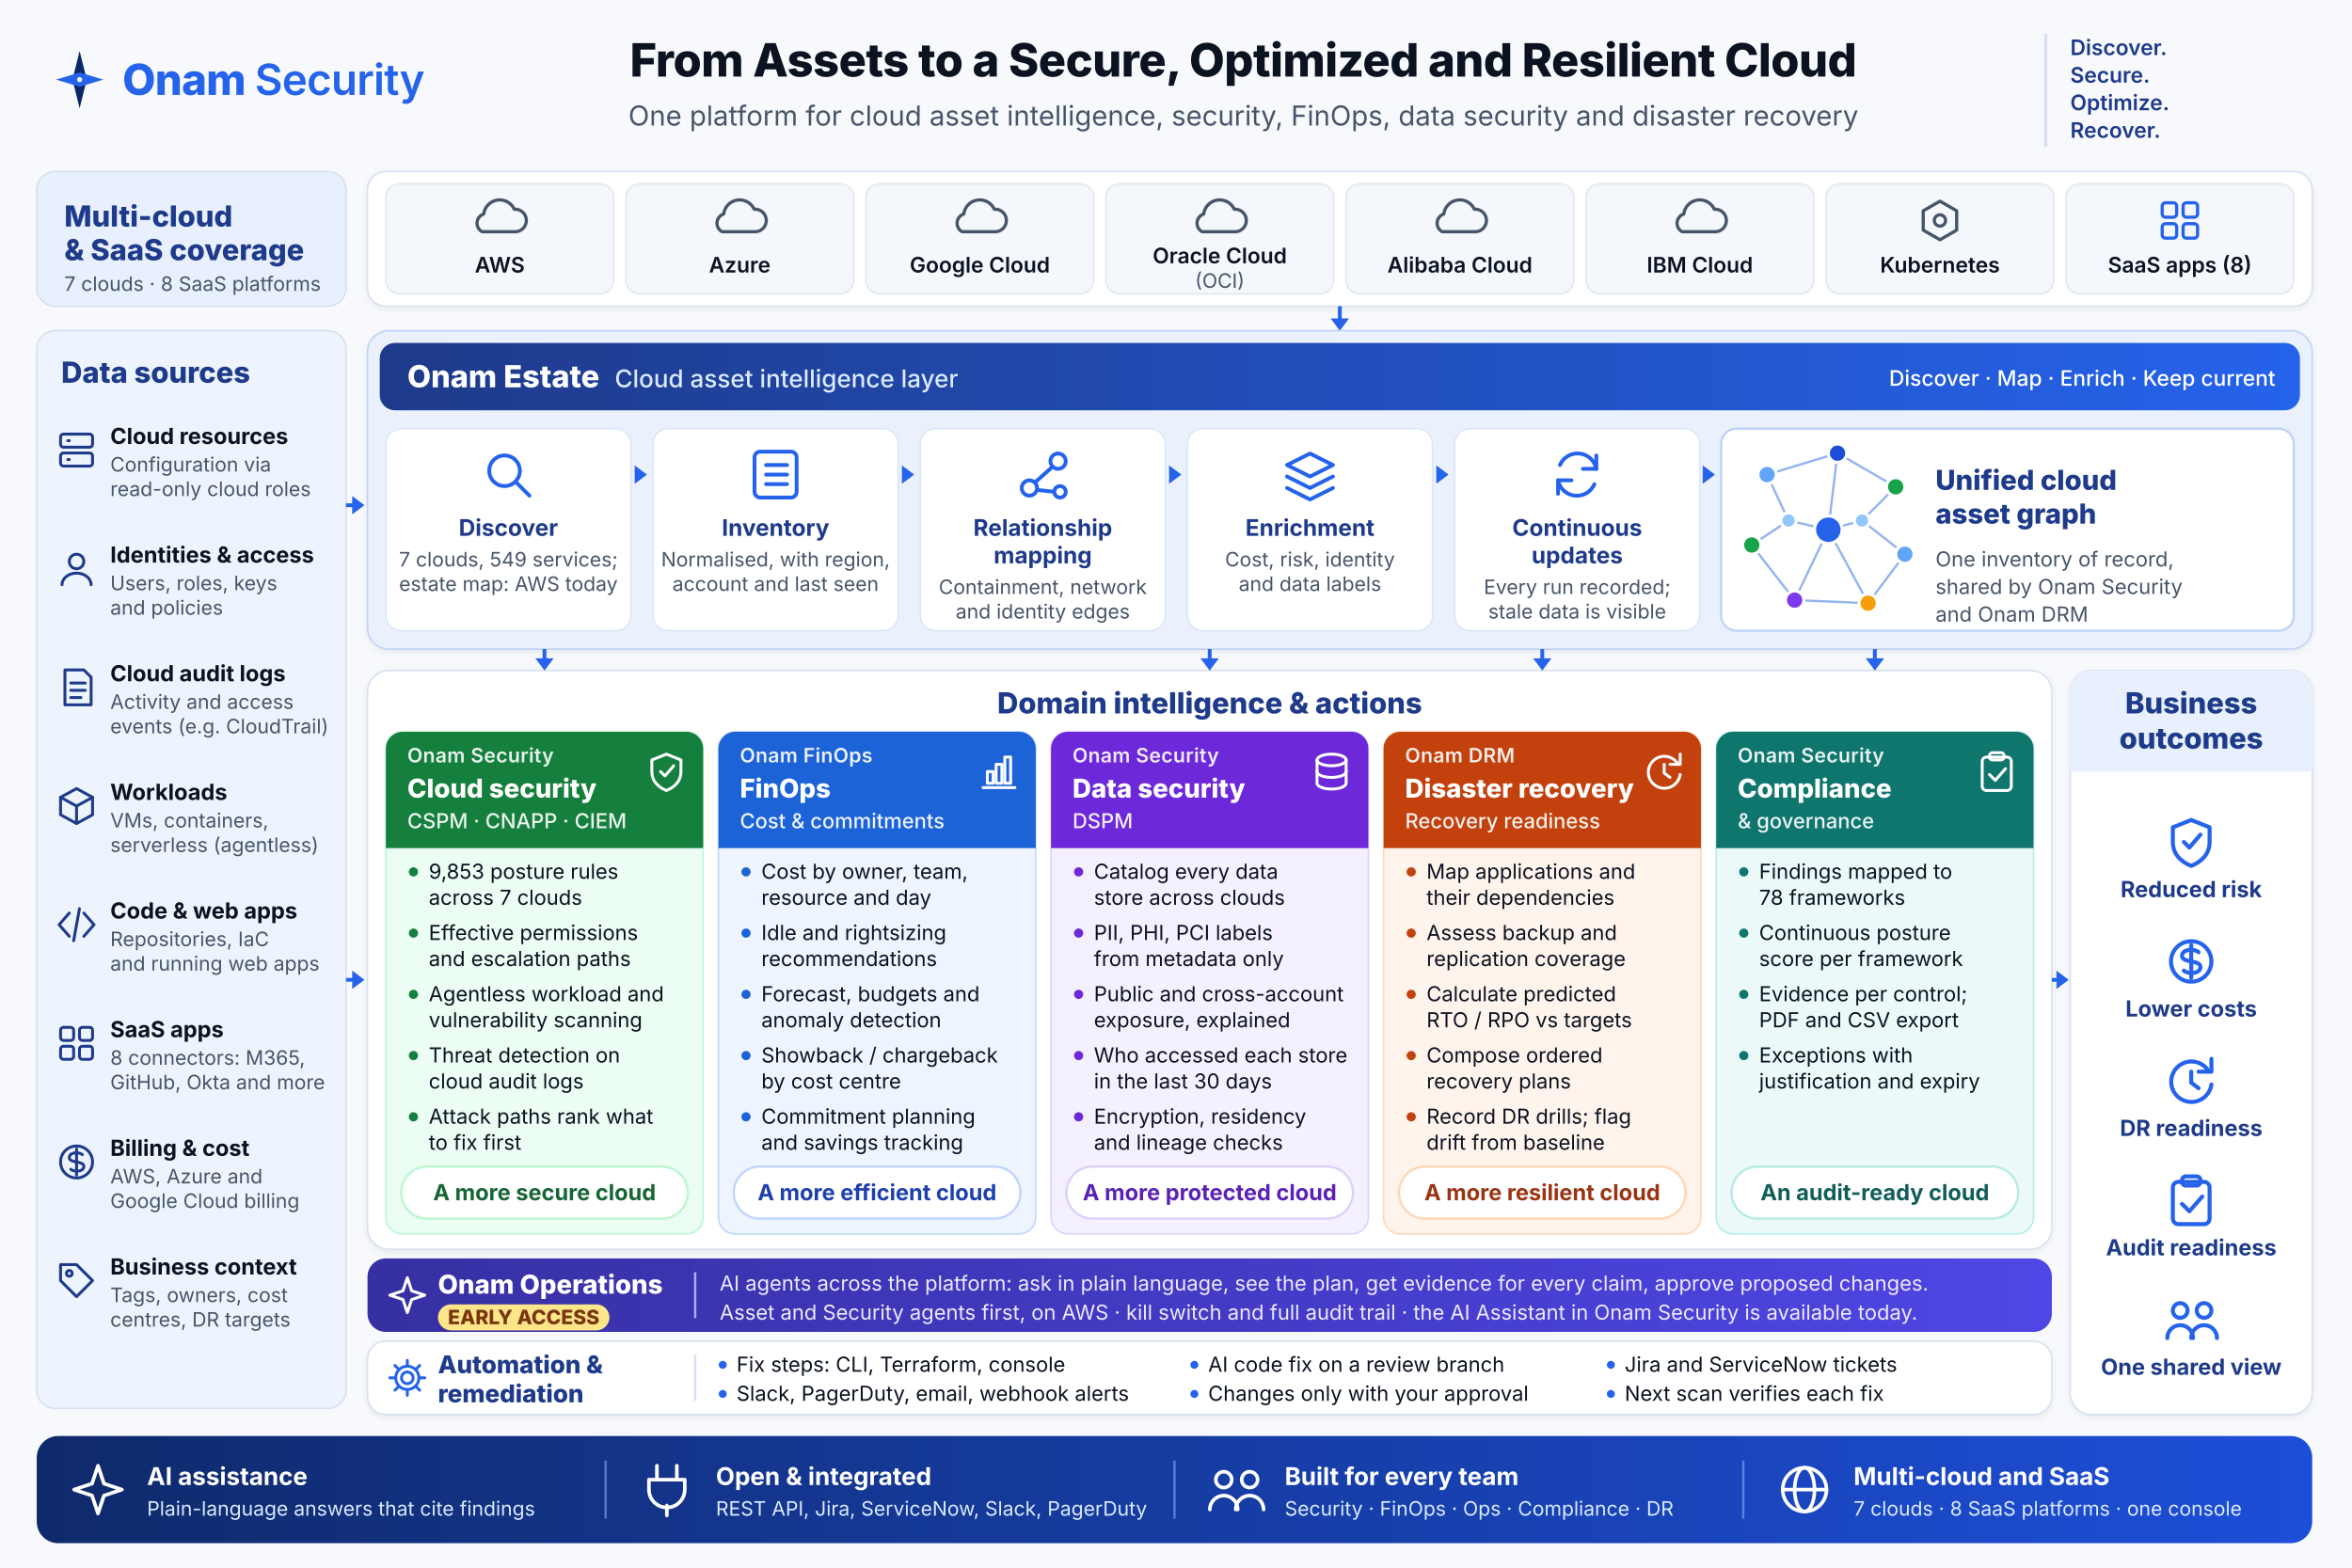
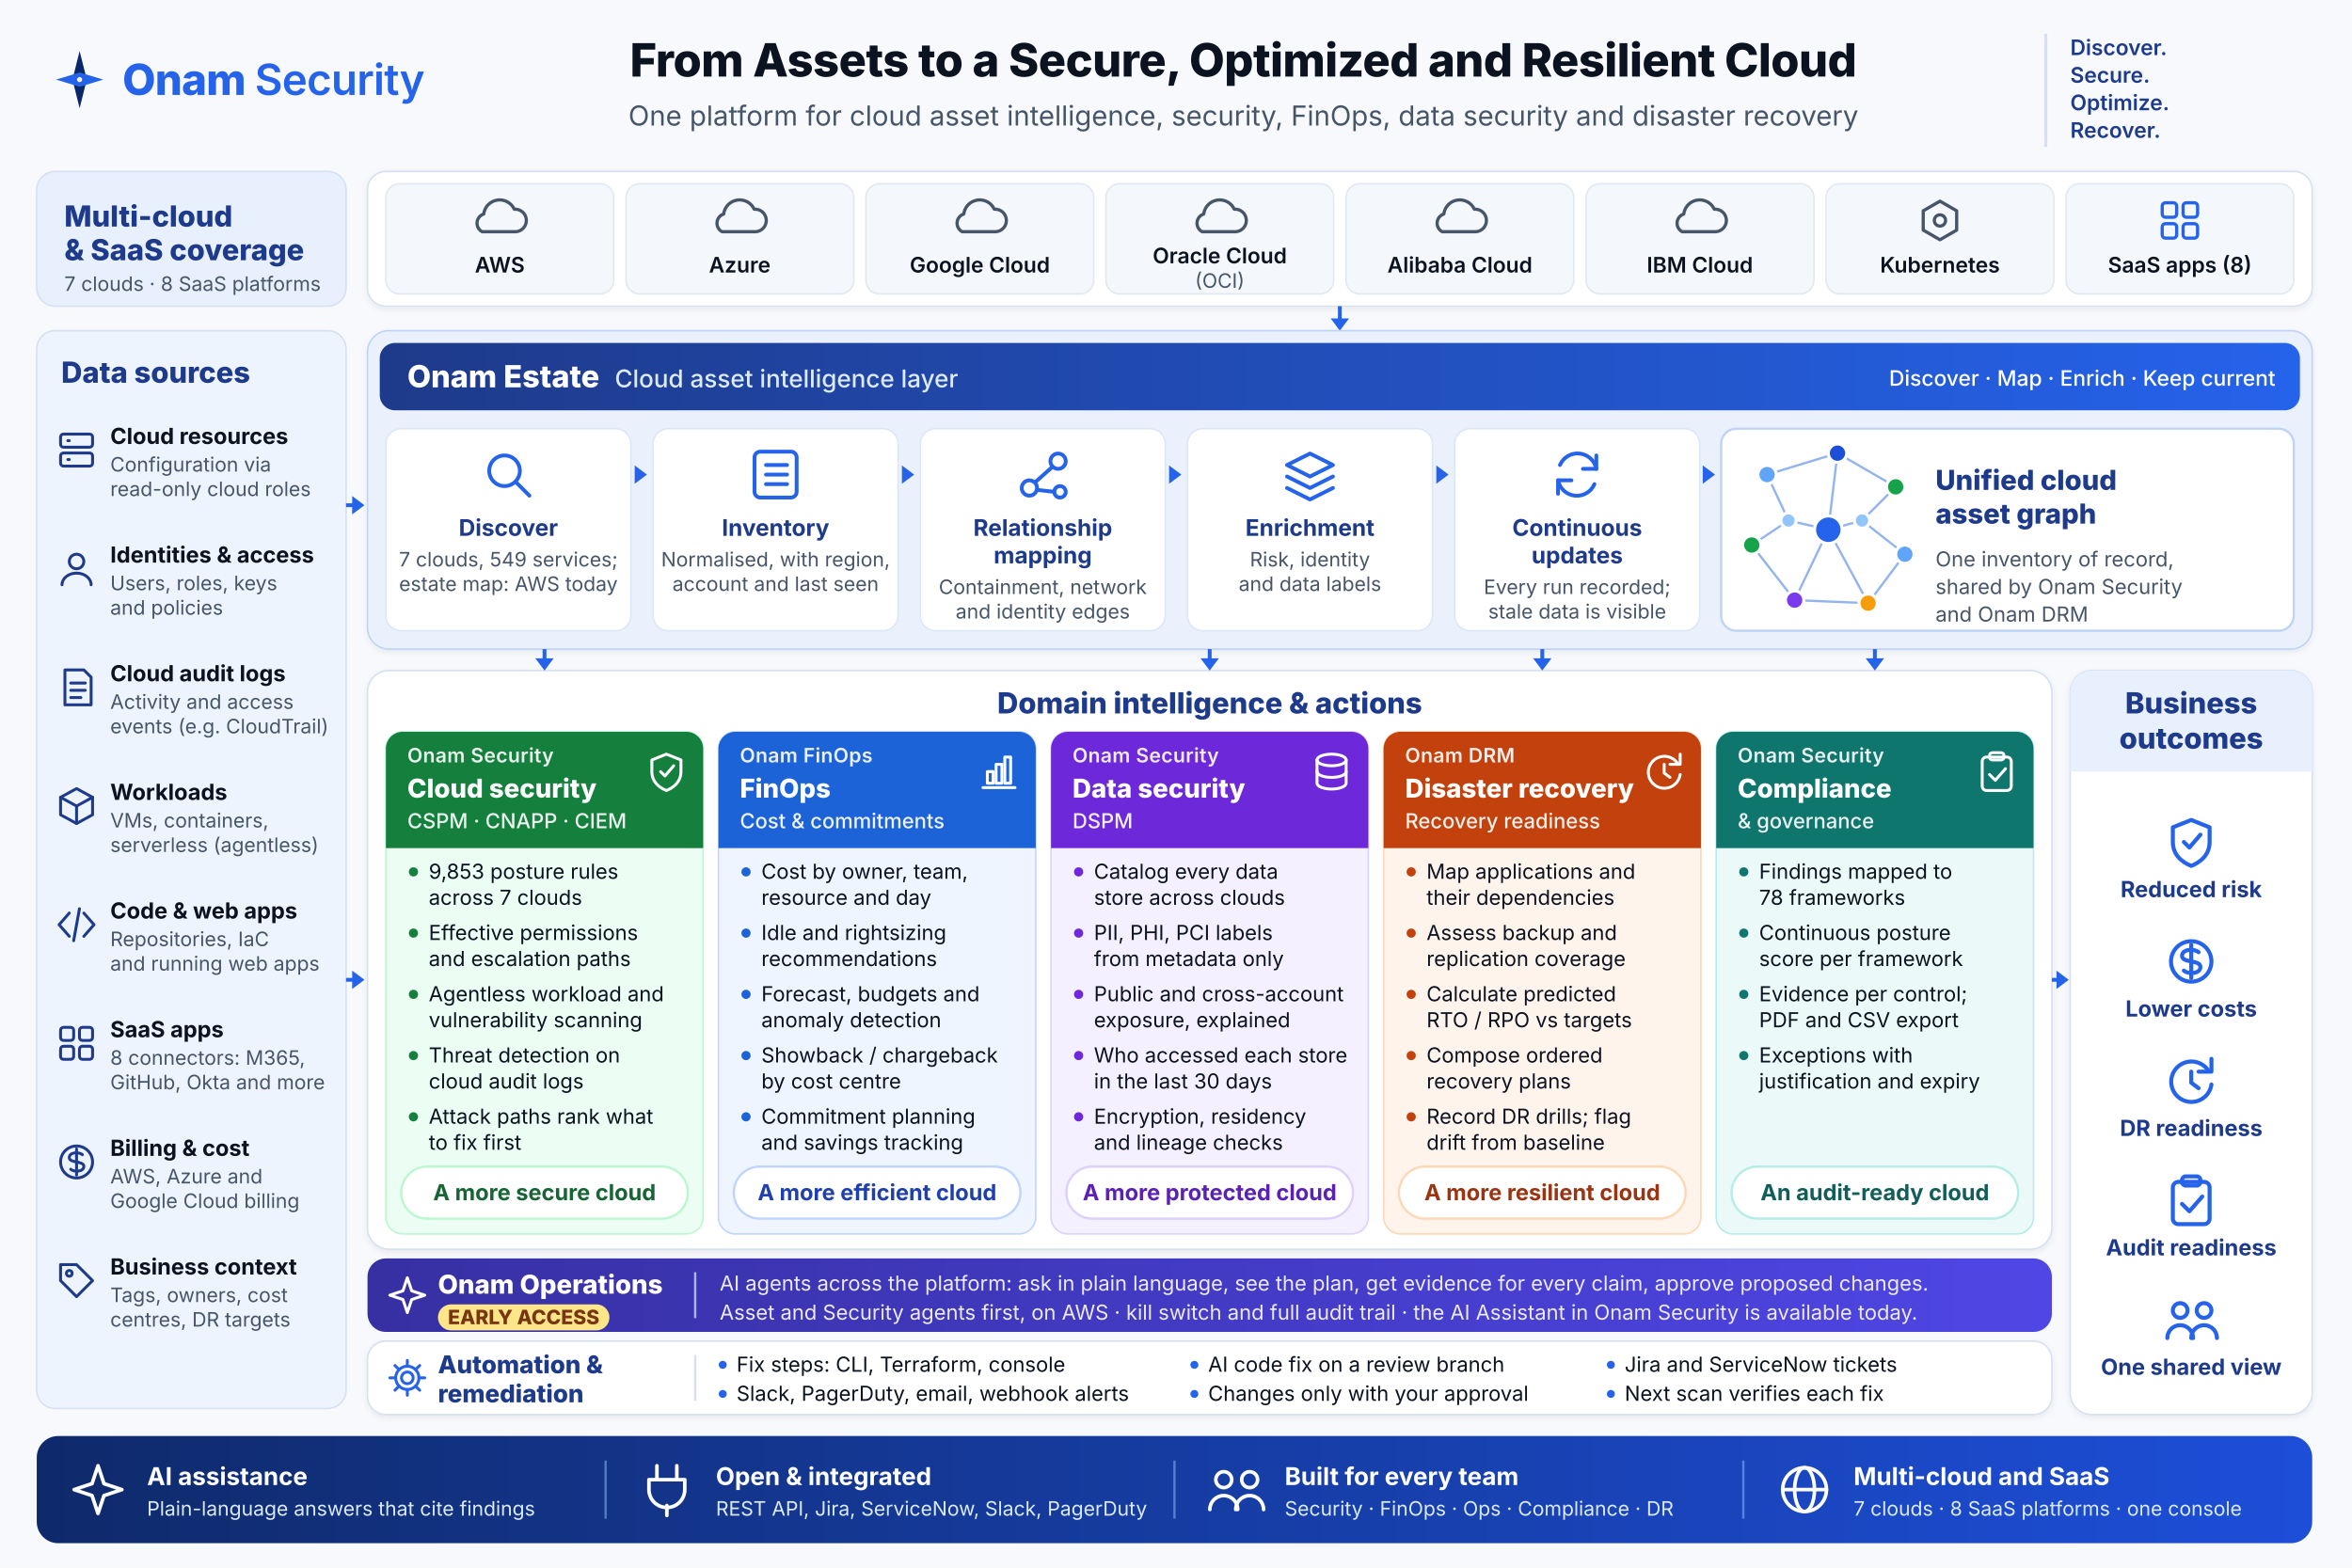
<svg xmlns="http://www.w3.org/2000/svg" viewBox="0 0 1536 1024" width="1536" height="1024" role="img" aria-labelledby="title desc" font-family="Inter, 'Segoe UI', system-ui, -apple-system, 'Helvetica Neue', Helvetica, Arial, sans-serif">
  <style>.h{font-family:'Plus Jakarta Sans', Inter, 'Segoe UI', system-ui, -apple-system, Helvetica, Arial, sans-serif;}.title{font-family:'Plus Jakarta Sans', Inter, 'Segoe UI', system-ui, -apple-system, Helvetica, Arial, sans-serif;font-size:30px;font-weight:800;fill:#0B1220;letter-spacing:-0.3px}.sub{font-size:18px;fill:#475569}.tag{font-size:14px;font-weight:600;fill:#1E3A8A}.env{font-size:14px;font-weight:600;fill:#0B1220}.sec{font-family:'Plus Jakarta Sans', Inter, 'Segoe UI', system-ui, -apple-system, Helvetica, Arial, sans-serif;font-size:19px;font-weight:800;fill:#1E3A8A}.dsT{font-size:14.5px;font-weight:650;fill:#0B1220}.dsS{font-size:13px;fill:#475569}.bandT{font-size:20px;font-weight:800;fill:#FFFFFF}.bandS{font-size:16px;font-weight:500;fill:#DBEAFE}.bandR{font-size:14px;font-weight:500;fill:#FFFFFF}.stT{font-size:15px;font-weight:700;fill:#1E3A8A}.stS{font-size:13px;fill:#475569}.gT{font-size:18px;font-weight:800;fill:#1E3A8A}.gS{font-size:13.5px;fill:#475569}.cP{font-size:13px;font-weight:600;fill:#FFFFFF;opacity:.9;letter-spacing:.2px}.cT{font-size:17px;font-weight:800;fill:#FFFFFF}.cQ{font-size:13.5px;font-weight:500;fill:#FFFFFF;opacity:.92}.b{font-size:13.5px;fill:#0B1220}.note{font-size:13px;font-style:italic;fill:#64748B}.pill{font-size:14.5px;font-weight:700}.opsT{font-size:17px;font-weight:800;fill:#FFFFFF}.opsS{font-size:13.5px;fill:#EDE9FE}.autT{font-size:16px;font-weight:800;fill:#1E3A8A}.aut{font-size:13.5px;fill:#0B1220}.oc{font-size:14.5px;font-weight:700;fill:#1E3A8A}.barT{font-size:16px;font-weight:700;fill:#FFFFFF}.barS{font-size:13px;fill:#DBEAFE}.word{font-family:'Plus Jakarta Sans', Inter, 'Segoe UI', system-ui, -apple-system, Helvetica, Arial, sans-serif;font-size:28px;font-weight:800;fill:#2563EB;letter-spacing:-0.4px}</style>
  <defs>
    <linearGradient id="gBand" x1="0" x2="1" y1="0" y2="0">
      <stop offset="0" stop-color="#1E3A8A" />
      <stop offset="1" stop-color="#2563EB" />
    </linearGradient>
    <linearGradient id="gBar" x1="0" x2="1" y1="0" y2="0">
      <stop offset="0" stop-color="#0F2A6B" />
      <stop offset="1" stop-color="#1D4ED8" />
    </linearGradient>
    <linearGradient id="gOps" x1="0" x2="1" y1="0" y2="0">
      <stop offset="0" stop-color="#3730A3" />
      <stop offset="1" stop-color="#4F46E5" />
    </linearGradient>
    <filter id="sh" x="-5%" y="-5%" width="110%" height="120%">
      <feDropShadow dx="0" dy="1.5" stdDeviation="2" flood-color="#0B1220" flood-opacity="0.07" />
    </filter>
  </defs>
  <rect width="1536" height="1024" fill="#F7F9FC" />
  <g id="logo" transform="translate(30,30) scale(0.55)">
    <polygon points="40,6 48.5,40 40,74 31.5,40" fill="#082869" />
    <polygon points="12,40 40,31.5 68,40 40,48.5" fill="#2563EB" />
    <circle cx="40" cy="40" r="3" fill="#FFFFFF" />
  </g>
  <text x="80" y="62" class="word">Onam <tspan font-weight="600">Security</tspan>
  </text>
  <text x="812" y="50" class="title" text-anchor="middle">From Assets to a Secure, Optimized and Resilient Cloud</text>
  <text x="812" y="82" class="sub" text-anchor="middle">One platform for cloud asset intelligence, security, FinOps, data security and disaster recovery</text>
  <line x1="1336" y1="22" x2="1336" y2="96" stroke="#D6E0F0" stroke-width="2" />
  <text x="1352" y="36" class="tag">Discover.</text>
  <text x="1352" y="54" class="tag">Secure.</text>
  <text x="1352" y="72" class="tag">Optimize.</text>
  <text x="1352" y="90" class="tag">Recover.</text>
  <rect x="24" y="112" width="202" height="88" rx="12" fill="#E8F0FE" stroke="#D6E0F0" />
  <text x="42" y="148" class="sec">Multi-cloud</text>
  <text x="42" y="170" class="sec">&amp; SaaS coverage</text>
  <text x="42" y="190" class="dsS">7 clouds · 8 SaaS platforms</text>
  <rect x="240" y="112" width="1270" height="88" rx="12" fill="#FFFFFF" stroke="#D6E0F0" filter="url(#sh)" />
  <rect x="252.0" y="120" width="148.8" height="72" rx="9" fill="#F4F7FC" stroke="#E2E8F0" />
  <g transform="translate(326.4,144) scale(1.05)" fill="none" stroke="#475569" stroke-width="2" stroke-linecap="round" stroke-linejoin="round">
    <path d="M-11,7 H10 A7,7 0 0 0 9,-7 A10,10 0 0 0 -10,-4 A6,6 0 0 0 -11,7 Z" />
  </g>
  <text x="326.4" y="178" class="env" text-anchor="middle">AWS</text>
  <rect x="408.8" y="120" width="148.8" height="72" rx="9" fill="#F4F7FC" stroke="#E2E8F0" />
  <g transform="translate(483.1,144) scale(1.05)" fill="none" stroke="#475569" stroke-width="2" stroke-linecap="round" stroke-linejoin="round">
    <path d="M-11,7 H10 A7,7 0 0 0 9,-7 A10,10 0 0 0 -10,-4 A6,6 0 0 0 -11,7 Z" />
  </g>
  <text x="483.1" y="178" class="env" text-anchor="middle">Azure</text>
  <rect x="565.5" y="120" width="148.8" height="72" rx="9" fill="#F4F7FC" stroke="#E2E8F0" />
  <g transform="translate(639.9,144) scale(1.05)" fill="none" stroke="#475569" stroke-width="2" stroke-linecap="round" stroke-linejoin="round">
    <path d="M-11,7 H10 A7,7 0 0 0 9,-7 A10,10 0 0 0 -10,-4 A6,6 0 0 0 -11,7 Z" />
  </g>
  <text x="639.9" y="178" class="env" text-anchor="middle">Google Cloud</text>
  <rect x="722.2" y="120" width="148.8" height="72" rx="9" fill="#F4F7FC" stroke="#E2E8F0" />
  <g transform="translate(796.6,144) scale(1.05)" fill="none" stroke="#475569" stroke-width="2" stroke-linecap="round" stroke-linejoin="round">
    <path d="M-11,7 H10 A7,7 0 0 0 9,-7 A10,10 0 0 0 -10,-4 A6,6 0 0 0 -11,7 Z" />
  </g>
  <text x="796.6" y="172" class="env" text-anchor="middle">Oracle Cloud</text>
  <text x="796.6" y="188" class="dsS" text-anchor="middle">(OCI)</text>
  <rect x="879.0" y="120" width="148.8" height="72" rx="9" fill="#F4F7FC" stroke="#E2E8F0" />
  <g transform="translate(953.4,144) scale(1.05)" fill="none" stroke="#475569" stroke-width="2" stroke-linecap="round" stroke-linejoin="round">
    <path d="M-11,7 H10 A7,7 0 0 0 9,-7 A10,10 0 0 0 -10,-4 A6,6 0 0 0 -11,7 Z" />
  </g>
  <text x="953.4" y="178" class="env" text-anchor="middle">Alibaba Cloud</text>
  <rect x="1035.8" y="120" width="148.8" height="72" rx="9" fill="#F4F7FC" stroke="#E2E8F0" />
  <g transform="translate(1110.1,144) scale(1.05)" fill="none" stroke="#475569" stroke-width="2" stroke-linecap="round" stroke-linejoin="round">
    <path d="M-11,7 H10 A7,7 0 0 0 9,-7 A10,10 0 0 0 -10,-4 A6,6 0 0 0 -11,7 Z" />
  </g>
  <text x="1110.1" y="178" class="env" text-anchor="middle">IBM Cloud</text>
  <rect x="1192.5" y="120" width="148.8" height="72" rx="9" fill="#F4F7FC" stroke="#E2E8F0" />
  <g transform="translate(1266.9,144) scale(1.05)" fill="none" stroke="#475569" stroke-width="2" stroke-linecap="round" stroke-linejoin="round">
    <path d="M0,-12 L10.4,-6 L10.4,6 L0,12 L-10.4,6 L-10.4,-6 Z" />
    <circle cx="0" cy="0" r="3.5" />
  </g>
  <text x="1266.9" y="178" class="env" text-anchor="middle">Kubernetes</text>
  <rect x="1349.2" y="120" width="148.8" height="72" rx="9" fill="#F4F7FC" stroke="#E2E8F0" />
  <g transform="translate(1423.6,144) scale(1.05)" fill="none" stroke="#2563EB" stroke-width="2" stroke-linecap="round" stroke-linejoin="round">
    <rect x="-11" y="-11" width="9" height="9" rx="2" />
    <rect x="2" y="-11" width="9" height="9" rx="2" />
    <rect x="-11" y="2" width="9" height="9" rx="2" />
    <rect x="2" y="2" width="9" height="9" rx="2" />
  </g>
  <text x="1423.6" y="178" class="env" text-anchor="middle">SaaS apps (8)</text>
  <line x1="875.0" y1="200.0" x2="875.0" y2="210.0" stroke="#2563EB" stroke-width="2.5" />
  <path d="M869.0,208.0 L875.0,216.0 L881.0,208.0 Z" fill="#2563EB" />
  <rect x="24" y="216" width="202" height="704" rx="12" fill="#EEF4FD" stroke="#D6E0F0" />
  <text x="40" y="250" class="sec">Data sources</text>
  <g transform="translate(50,294.0) scale(0.95)" fill="none" stroke="#1E3A8A" stroke-width="2" stroke-linecap="round" stroke-linejoin="round">
    <rect x="-11" y="-11" width="22" height="9" rx="2" />
    <rect x="-11" y="2" width="22" height="9" rx="2" />
    <line x1="-6" y1="-6.5" x2="-5" y2="-6.5" />
    <line x1="-6" y1="6.5" x2="-5" y2="6.5" />
  </g>
  <text x="72" y="290.0" class="dsT">Cloud resources</text>
  <text x="72" y="308.0" class="dsS">Configuration via</text>
  <text x="72" y="324.0" class="dsS">read-only cloud roles</text>
  <g transform="translate(50,371.5) scale(0.95)" fill="none" stroke="#1E3A8A" stroke-width="2" stroke-linecap="round" stroke-linejoin="round">
    <circle cx="0" cy="-5" r="5" />
    <path d="M-10,11 A10,8 0 0 1 10,11" />
  </g>
  <text x="72" y="367.5" class="dsT">Identities &amp; access</text>
  <text x="72" y="385.5" class="dsS">Users, roles, keys</text>
  <text x="72" y="401.5" class="dsS">and policies</text>
  <g transform="translate(50,449.0) scale(0.95)" fill="none" stroke="#1E3A8A" stroke-width="2" stroke-linecap="round" stroke-linejoin="round">
    <path d="M-8,-12 H5 L10,-7 V12 H-8 Z" />
    <line x1="-4" y1="-3" x2="6" y2="-3" />
    <line x1="-4" y1="2" x2="6" y2="2" />
    <line x1="-4" y1="7" x2="3" y2="7" />
  </g>
  <text x="72" y="445.0" class="dsT">Cloud audit logs</text>
  <text x="72" y="463.0" class="dsS">Activity and access</text>
  <text x="72" y="479.0" class="dsS">events (e.g. CloudTrail)</text>
  <g transform="translate(50,526.5) scale(0.95)" fill="none" stroke="#1E3A8A" stroke-width="2" stroke-linecap="round" stroke-linejoin="round">
    <path d="M0,-12 L11,-6 L11,6 L0,12 L-11,6 L-11,-6 Z" />
    <path d="M-11,-6 L0,0 L11,-6" />
    <line x1="0" y1="0" x2="0" y2="12" />
  </g>
  <text x="72" y="522.5" class="dsT">Workloads</text>
  <text x="72" y="540.5" class="dsS">VMs, containers,</text>
  <text x="72" y="556.5" class="dsS">serverless (agentless)</text>
  <g transform="translate(50,604.0) scale(0.95)" fill="none" stroke="#1E3A8A" stroke-width="2" stroke-linecap="round" stroke-linejoin="round">
    <path d="M-5,-8 L-12,0 L-5,8" />
    <path d="M5,-8 L12,0 L5,8" />
    <line x1="2" y1="-11" x2="-2" y2="11" />
  </g>
  <text x="72" y="600.0" class="dsT">Code &amp; web apps</text>
  <text x="72" y="618.0" class="dsS">Repositories, IaC</text>
  <text x="72" y="634.0" class="dsS">and running web apps</text>
  <g transform="translate(50,681.5) scale(0.95)" fill="none" stroke="#1E3A8A" stroke-width="2" stroke-linecap="round" stroke-linejoin="round">
    <rect x="-11" y="-11" width="9" height="9" rx="2" />
    <rect x="2" y="-11" width="9" height="9" rx="2" />
    <rect x="-11" y="2" width="9" height="9" rx="2" />
    <rect x="2" y="2" width="9" height="9" rx="2" />
  </g>
  <text x="72" y="677.5" class="dsT">SaaS apps</text>
  <text x="72" y="695.5" class="dsS">8 connectors: M365,</text>
  <text x="72" y="711.5" class="dsS">GitHub, Okta and more</text>
  <g transform="translate(50,759.0) scale(0.95)" fill="none" stroke="#1E3A8A" stroke-width="2" stroke-linecap="round" stroke-linejoin="round">
    <circle cx="0" cy="0" r="11" />
    <path d="M4,-5 C2,-7 -5,-7 -5,-3 C-5,1 5,-1 5,3 C5,7 -2,7 -4,5" />
    <line x1="0" y1="-9" x2="0" y2="9" />
  </g>
  <text x="72" y="755.0" class="dsT">Billing &amp; cost</text>
  <text x="72" y="773.0" class="dsS">AWS, Azure and</text>
  <text x="72" y="789.0" class="dsS">Google Cloud billing</text>
  <g transform="translate(50,836.5) scale(0.95)" fill="none" stroke="#1E3A8A" stroke-width="2" stroke-linecap="round" stroke-linejoin="round">
    <path d="M-11,-11 H0 L11,0 L0,11 L-11,0 Z" />
    <circle cx="-5" cy="-5" r="2" />
  </g>
  <text x="72" y="832.5" class="dsT">Business context</text>
  <text x="72" y="850.5" class="dsS">Tags, owners, cost</text>
  <text x="72" y="866.5" class="dsS">centres, DR targets</text>
  <line x1="226.0" y1="330.0" x2="232.0" y2="330.0" stroke="#2563EB" stroke-width="2.5" />
  <path d="M230.0,324.0 L238.0,330.0 L230.0,336.0 Z" fill="#2563EB" />
  <line x1="226.0" y1="640.0" x2="232.0" y2="640.0" stroke="#2563EB" stroke-width="2.5" />
  <path d="M230.0,634.0 L238.0,640.0 L230.0,646.0 Z" fill="#2563EB" />
  <rect x="240" y="216" width="1270" height="208" rx="14" fill="#EAF1FD" stroke="#BFD3F6" filter="url(#sh)" />
  <rect x="248" y="224" width="1254" height="44" rx="10" fill="url(#gBand)" />
  <text x="266" y="253" class="bandT h">Onam Estate<tspan class="bandS" dx="10">Cloud asset intelligence layer</tspan>
  </text>
  <text x="1486" y="252" class="bandR" text-anchor="end">Discover  ·  Map  ·  Enrich  ·  Keep current</text>
  <rect x="252.0" y="280" width="160" height="132" rx="10" fill="#FFFFFF" stroke="#DCE6F5" />
  <g transform="translate(332.0,310) scale(1.25)" fill="none" stroke="#2563EB" stroke-width="2" stroke-linecap="round" stroke-linejoin="round">
    <circle cx="-2" cy="-2" r="8" />
    <line x1="4" y1="4" x2="11" y2="11" />
  </g>
  <text x="332.0" y="350" class="stT" text-anchor="middle">Discover</text>
  <text x="332.0" y="370" class="stS" text-anchor="middle">7 clouds, 549 services;</text>
  <text x="332.0" y="386" class="stS" text-anchor="middle">estate map: AWS today</text>
  <line x1="416.0" y1="310.0" x2="416.5" y2="310.0" stroke="#2563EB" stroke-width="2.5" />
  <path d="M414.5,304.0 L422.5,310.0 L414.5,316.0 Z" fill="#2563EB" />
  <rect x="426.5" y="280" width="160" height="132" rx="10" fill="#FFFFFF" stroke="#DCE6F5" />
  <g transform="translate(506.5,310) scale(1.25)" fill="none" stroke="#2563EB" stroke-width="2" stroke-linecap="round" stroke-linejoin="round">
    <rect x="-11" y="-12" width="22" height="24" rx="3" />
    <line x1="-5" y1="-5" x2="6" y2="-5" />
    <line x1="-5" y1="0" x2="6" y2="0" />
    <line x1="-5" y1="5" x2="6" y2="5" />
  </g>
  <text x="506.5" y="350" class="stT" text-anchor="middle">Inventory</text>
  <text x="506.5" y="370" class="stS" text-anchor="middle">Normalised, with region,</text>
  <text x="506.5" y="386" class="stS" text-anchor="middle">account and last seen</text>
  <line x1="590.5" y1="310.0" x2="591.0" y2="310.0" stroke="#2563EB" stroke-width="2.5" />
  <path d="M589.0,304.0 L597.0,310.0 L589.0,316.0 Z" fill="#2563EB" />
  <rect x="601.0" y="280" width="160" height="132" rx="10" fill="#FFFFFF" stroke="#DCE6F5" />
  <g transform="translate(681.0,310) scale(1.25)" fill="none" stroke="#2563EB" stroke-width="2" stroke-linecap="round" stroke-linejoin="round">
    <circle cx="-7" cy="7" r="4" />
    <circle cx="8" cy="-7" r="4" />
    <circle cx="9" cy="9" r="3" />
    <line x1="-4" y1="4" x2="5" y2="-4" />
    <line x1="-3" y1="8" x2="6" y2="9" />
  </g>
  <text x="681.0" y="350" class="stT" text-anchor="middle">Relationship</text>
  <text x="681.0" y="368" class="stT" text-anchor="middle">mapping</text>
  <text x="681.0" y="388" class="stS" text-anchor="middle">Containment, network</text>
  <text x="681.0" y="404" class="stS" text-anchor="middle">and identity edges</text>
  <line x1="765.0" y1="310.0" x2="765.5" y2="310.0" stroke="#2563EB" stroke-width="2.5" />
  <path d="M763.5,304.0 L771.5,310.0 L763.5,316.0 Z" fill="#2563EB" />
  <rect x="775.5" y="280" width="160" height="132" rx="10" fill="#FFFFFF" stroke="#DCE6F5" />
  <g transform="translate(855.5,310) scale(1.25)" fill="none" stroke="#2563EB" stroke-width="2" stroke-linecap="round" stroke-linejoin="round">
    <path d="M0,-11 L12,-5 L0,1 L-12,-5 Z" />
    <path d="M-12,1 L0,7 L12,1" />
    <path d="M-12,7 L0,13 L12,7" />
  </g>
  <text x="855.5" y="350" class="stT" text-anchor="middle">Enrichment</text>
-   <text x="855.5" y="370" class="stS" text-anchor="middle">Cost, risk, identity</text>
+   <text x="855.5" y="370" class="stS" text-anchor="middle">Risk, identity</text>
  <text x="855.5" y="386" class="stS" text-anchor="middle">and data labels</text>
  <line x1="939.5" y1="310.0" x2="940.0" y2="310.0" stroke="#2563EB" stroke-width="2.5" />
  <path d="M938.0,304.0 L946.0,310.0 L938.0,316.0 Z" fill="#2563EB" />
  <rect x="950.0" y="280" width="160" height="132" rx="10" fill="#FFFFFF" stroke="#DCE6F5" />
  <g transform="translate(1030.0,310) scale(1.25)" fill="none" stroke="#2563EB" stroke-width="2" stroke-linecap="round" stroke-linejoin="round">
    <path d="M10,-3 A10,10 0 0 0 -9,-5" />
    <path d="M-10,3 A10,10 0 0 0 9,5" />
    <path d="M10,-10 V-3 H3" />
    <path d="M-10,10 V3 H-3" />
  </g>
  <text x="1030.0" y="350" class="stT" text-anchor="middle">Continuous</text>
  <text x="1030.0" y="368" class="stT" text-anchor="middle">updates</text>
  <text x="1030.0" y="388" class="stS" text-anchor="middle">Every run recorded;</text>
  <text x="1030.0" y="404" class="stS" text-anchor="middle">stale data is visible</text>
  <line x1="1114.0" y1="310.0" x2="1114.0" y2="310.0" stroke="#2563EB" stroke-width="2.5" />
  <path d="M1112.0,304.0 L1120.0,310.0 L1112.0,316.0 Z" fill="#2563EB" />
  <rect x="1124" y="280" width="374" height="132" rx="10" fill="#FFFFFF" stroke="#BFD3F6" stroke-width="1.5" />
  <line x1="1194.0" y1="346.0" x2="1168.0" y2="340.0" stroke="#93B4EE" stroke-width="1.5" />
  <line x1="1194.0" y1="346.0" x2="1216.0" y2="340.0" stroke="#93B4EE" stroke-width="1.5" />
  <line x1="1194.0" y1="346.0" x2="1200.0" y2="296.0" stroke="#93B4EE" stroke-width="1.5" />
  <line x1="1194.0" y1="346.0" x2="1220.0" y2="394.0" stroke="#93B4EE" stroke-width="1.5" />
  <line x1="1194.0" y1="346.0" x2="1172.0" y2="392.0" stroke="#93B4EE" stroke-width="1.5" />
  <line x1="1168.0" y1="340.0" x2="1154.0" y2="310.0" stroke="#93B4EE" stroke-width="1.5" />
  <line x1="1168.0" y1="340.0" x2="1144.0" y2="356.0" stroke="#93B4EE" stroke-width="1.5" />
  <line x1="1216.0" y1="340.0" x2="1238.0" y2="318.0" stroke="#93B4EE" stroke-width="1.5" />
  <line x1="1216.0" y1="340.0" x2="1244.0" y2="362.0" stroke="#93B4EE" stroke-width="1.5" />
  <line x1="1200.0" y1="296.0" x2="1238.0" y2="318.0" stroke="#93B4EE" stroke-width="1.5" />
  <line x1="1154.0" y1="310.0" x2="1200.0" y2="296.0" stroke="#93B4EE" stroke-width="1.5" />
  <line x1="1244.0" y1="362.0" x2="1220.0" y2="394.0" stroke="#93B4EE" stroke-width="1.5" />
  <line x1="1220.0" y1="394.0" x2="1172.0" y2="392.0" stroke="#93B4EE" stroke-width="1.5" />
  <line x1="1172.0" y1="392.0" x2="1144.0" y2="356.0" stroke="#93B4EE" stroke-width="1.5" />
  <circle cx="1194.0" cy="346.0" r="9" fill="#2563EB" stroke="#FFFFFF" stroke-width="2" />
  <circle cx="1154.0" cy="310.0" r="6" fill="#60A5FA" stroke="#FFFFFF" stroke-width="2" />
  <circle cx="1200.0" cy="296.0" r="6" fill="#1D4ED8" stroke="#FFFFFF" stroke-width="2" />
  <circle cx="1238.0" cy="318.0" r="6" fill="#16A34A" stroke="#FFFFFF" stroke-width="2" />
  <circle cx="1244.0" cy="362.0" r="6" fill="#60A5FA" stroke="#FFFFFF" stroke-width="2" />
  <circle cx="1220.0" cy="394.0" r="6" fill="#F59E0B" stroke="#FFFFFF" stroke-width="2" />
  <circle cx="1172.0" cy="392.0" r="6" fill="#7C3AED" stroke="#FFFFFF" stroke-width="2" />
  <circle cx="1144.0" cy="356.0" r="6" fill="#16A34A" stroke="#FFFFFF" stroke-width="2" />
  <circle cx="1168.0" cy="340.0" r="5" fill="#93C5FD" stroke="#FFFFFF" stroke-width="2" />
  <circle cx="1216.0" cy="340.0" r="5" fill="#93C5FD" stroke="#FFFFFF" stroke-width="2" />
  <text x="1264" y="320" class="gT">Unified cloud</text>
  <text x="1264" y="342" class="gT">asset graph</text>
  <text x="1264" y="370" class="gS">One inventory of record,</text>
  <text x="1264" y="388" class="gS">shared by Onam Security</text>
  <text x="1264" y="406" class="gS">and Onam DRM</text>
  <rect x="240" y="438" width="1100" height="378" rx="14" fill="#FFFFFF" stroke="#D6E0F0" filter="url(#sh)" />
  <text x="790.0" y="466" class="sec" text-anchor="middle">Domain intelligence &amp; actions</text>
  <rect x="252.0" y="478" width="207.2" height="328" rx="11" fill="#ECFDF3" stroke="#BBF7D0" />
  <path d="M252.0,489 a11,11 0 0 1 11,-11 h185.2 a11,11 0 0 1 11,11 v65 h-207.2 Z" fill="#15803D" />
  <text x="266.0" y="498" class="cP">Onam Security</text>
  <text x="266.0" y="521" class="cT">Cloud security</text>
  <text x="266.0" y="541" class="cQ">CSPM · CNAPP · CIEM</text>
  <g transform="translate(435.2,504) scale(0.95)" fill="none" stroke="#FFFFFF" stroke-width="2" stroke-linecap="round" stroke-linejoin="round">
    <path d="M0,-12 L10,-8 V0 C10,7 5,11 0,13 C-5,11 -10,7 -10,0 V-8 Z" />
    <path d="M-4,0 L-1,3 L5,-4" />
  </g>
  <circle cx="270.0" cy="569.5" r="3" fill="#15803D" />
  <text x="280.0" y="574" class="b">9,853 posture rules</text>
  <text x="280.0" y="591" class="b">across 7 clouds</text>
  <circle cx="270.0" cy="609.5" r="3" fill="#15803D" />
  <text x="280.0" y="614" class="b">Effective permissions</text>
  <text x="280.0" y="631" class="b">and escalation paths</text>
  <circle cx="270.0" cy="649.5" r="3" fill="#15803D" />
  <text x="280.0" y="654" class="b">Agentless workload and</text>
  <text x="280.0" y="671" class="b">vulnerability scanning</text>
  <circle cx="270.0" cy="689.5" r="3" fill="#15803D" />
  <text x="280.0" y="694" class="b">Threat detection on</text>
  <text x="280.0" y="711" class="b">cloud audit logs</text>
  <circle cx="270.0" cy="729.5" r="3" fill="#15803D" />
  <text x="280.0" y="734" class="b">Attack paths rank what</text>
  <text x="280.0" y="751" class="b">to fix first</text>
  <rect x="262.0" y="762" width="187.2" height="34" rx="17" fill="#FFFFFF" stroke="#BBF7D0" stroke-width="1.5" />
  <text x="355.6" y="784" class="pill" fill="#166534" text-anchor="middle">A more secure cloud</text>
  <rect x="469.2" y="478" width="207.2" height="328" rx="11" fill="#EFF5FF" stroke="#BFD5FE" />
  <path d="M469.2,489 a11,11 0 0 1 11,-11 h185.2 a11,11 0 0 1 11,11 v65 h-207.2 Z" fill="#1D63D8" />
  <text x="483.2" y="498" class="cP">Onam FinOps</text>
  <text x="483.2" y="521" class="cT">FinOps</text>
  <text x="483.2" y="541" class="cQ">Cost &amp; commitments</text>
  <g transform="translate(652.4,504) scale(0.95)" fill="none" stroke="#FFFFFF" stroke-width="2" stroke-linecap="round" stroke-linejoin="round">
    <line x1="-11" y1="11" x2="11" y2="11" />
    <rect x="-8" y="0" width="4" height="8" />
    <rect x="-2" y="-5" width="4" height="13" />
    <rect x="4" y="-10" width="4" height="18" />
  </g>
  <circle cx="487.2" cy="569.5" r="3" fill="#1D63D8" />
  <text x="497.2" y="574" class="b">Cost by owner, team,</text>
  <text x="497.2" y="591" class="b">resource and day</text>
  <circle cx="487.2" cy="609.5" r="3" fill="#1D63D8" />
  <text x="497.2" y="614" class="b">Idle and rightsizing</text>
  <text x="497.2" y="631" class="b">recommendations</text>
  <circle cx="487.2" cy="649.5" r="3" fill="#1D63D8" />
  <text x="497.2" y="654" class="b">Forecast, budgets and</text>
  <text x="497.2" y="671" class="b">anomaly detection</text>
  <circle cx="487.2" cy="689.5" r="3" fill="#1D63D8" />
  <text x="497.2" y="694" class="b">Showback / chargeback</text>
  <text x="497.2" y="711" class="b">by cost centre</text>
  <circle cx="487.2" cy="729.5" r="3" fill="#1D63D8" />
  <text x="497.2" y="734" class="b">Commitment planning</text>
  <text x="497.2" y="751" class="b">and savings tracking</text>
  <rect x="479.2" y="762" width="187.2" height="34" rx="17" fill="#FFFFFF" stroke="#BFD5FE" stroke-width="1.5" />
  <text x="572.8" y="784" class="pill" fill="#1E40AF" text-anchor="middle">A more efficient cloud</text>
  <rect x="686.4" y="478" width="207.2" height="328" rx="11" fill="#F5F0FF" stroke="#DDD0FB" />
  <path d="M686.4,489 a11,11 0 0 1 11,-11 h185.2 a11,11 0 0 1 11,11 v65 h-207.2 Z" fill="#6D28D9" />
  <text x="700.4" y="498" class="cP">Onam Security</text>
  <text x="700.4" y="521" class="cT">Data security</text>
  <text x="700.4" y="541" class="cQ">DSPM</text>
  <g transform="translate(869.6,504) scale(0.95)" fill="none" stroke="#FFFFFF" stroke-width="2" stroke-linecap="round" stroke-linejoin="round">
    <ellipse cx="0" cy="-8" rx="10" ry="4" />
    <path d="M-10,-8 V8 A10,4 0 0 0 10,8 V-8" />
    <path d="M-10,0 A10,4 0 0 0 10,0" />
  </g>
  <circle cx="704.4" cy="569.5" r="3" fill="#6D28D9" />
  <text x="714.4" y="574" class="b">Catalog every data</text>
  <text x="714.4" y="591" class="b">store across clouds</text>
  <circle cx="704.4" cy="609.5" r="3" fill="#6D28D9" />
  <text x="714.4" y="614" class="b">PII, PHI, PCI labels</text>
  <text x="714.4" y="631" class="b">from metadata only</text>
  <circle cx="704.4" cy="649.5" r="3" fill="#6D28D9" />
  <text x="714.4" y="654" class="b">Public and cross-account</text>
  <text x="714.4" y="671" class="b">exposure, explained</text>
  <circle cx="704.4" cy="689.5" r="3" fill="#6D28D9" />
  <text x="714.4" y="694" class="b">Who accessed each store</text>
  <text x="714.4" y="711" class="b">in the last 30 days</text>
  <circle cx="704.4" cy="729.5" r="3" fill="#6D28D9" />
  <text x="714.4" y="734" class="b">Encryption, residency</text>
  <text x="714.4" y="751" class="b">and lineage checks</text>
  <rect x="696.4" y="762" width="187.2" height="34" rx="17" fill="#FFFFFF" stroke="#DDD0FB" stroke-width="1.5" />
  <text x="790.0" y="784" class="pill" fill="#5B21B6" text-anchor="middle">A more protected cloud</text>
  <rect x="903.6" y="478" width="207.2" height="328" rx="11" fill="#FFF4EC" stroke="#FED7B5" />
  <path d="M903.6,489 a11,11 0 0 1 11,-11 h185.2 a11,11 0 0 1 11,11 v65 h-207.2 Z" fill="#C2410C" />
  <text x="917.6" y="498" class="cP">Onam DRM</text>
  <text x="917.6" y="521" class="cT">Disaster recovery</text>
  <text x="917.6" y="541" class="cQ">Recovery readiness</text>
  <g transform="translate(1086.8,504) scale(0.95)" fill="none" stroke="#FFFFFF" stroke-width="2" stroke-linecap="round" stroke-linejoin="round">
    <path d="M9,-6 A11,11 0 1 0 11,2" />
    <path d="M11,-12 V-5 H4" />
    <path d="M0,-5 V1 L4,4" />
  </g>
  <circle cx="921.6" cy="569.5" r="3" fill="#C2410C" />
  <text x="931.6" y="574" class="b">Map applications and</text>
  <text x="931.6" y="591" class="b">their dependencies</text>
  <circle cx="921.6" cy="609.5" r="3" fill="#C2410C" />
  <text x="931.6" y="614" class="b">Assess backup and</text>
  <text x="931.6" y="631" class="b">replication coverage</text>
  <circle cx="921.6" cy="649.5" r="3" fill="#C2410C" />
  <text x="931.6" y="654" class="b">Calculate predicted</text>
  <text x="931.6" y="671" class="b">RTO / RPO vs targets</text>
  <circle cx="921.6" cy="689.5" r="3" fill="#C2410C" />
  <text x="931.6" y="694" class="b">Compose ordered</text>
  <text x="931.6" y="711" class="b">recovery plans</text>
  <circle cx="921.6" cy="729.5" r="3" fill="#C2410C" />
  <text x="931.6" y="734" class="b">Record DR drills; flag</text>
  <text x="931.6" y="751" class="b">drift from baseline</text>
  <rect x="913.6" y="762" width="187.2" height="34" rx="17" fill="#FFFFFF" stroke="#FED7B5" stroke-width="1.5" />
  <text x="1007.2" y="784" class="pill" fill="#9A3412" text-anchor="middle">A more resilient cloud</text>
  <rect x="1120.8" y="478" width="207.2" height="328" rx="11" fill="#EBFAF8" stroke="#B5ECE6" />
  <path d="M1120.8,489 a11,11 0 0 1 11,-11 h185.2 a11,11 0 0 1 11,11 v65 h-207.2 Z" fill="#0F766E" />
  <text x="1134.8" y="498" class="cP">Onam Security</text>
  <text x="1134.8" y="521" class="cT">Compliance</text>
  <text x="1134.8" y="541" class="cQ">&amp; governance</text>
  <g transform="translate(1304.0,504) scale(0.95)" fill="none" stroke="#FFFFFF" stroke-width="2" stroke-linecap="round" stroke-linejoin="round">
    <rect x="-10" y="-10" width="20" height="23" rx="3" />
    <rect x="-5" y="-13" width="10" height="5" rx="2" />
    <path d="M-5,2 L-1,6 L6,-2" />
  </g>
  <circle cx="1138.8" cy="569.5" r="3" fill="#0F766E" />
  <text x="1148.8" y="574" class="b">Findings mapped to</text>
  <text x="1148.8" y="591" class="b">78 frameworks</text>
  <circle cx="1138.8" cy="609.5" r="3" fill="#0F766E" />
  <text x="1148.8" y="614" class="b">Continuous posture</text>
  <text x="1148.8" y="631" class="b">score per framework</text>
  <circle cx="1138.8" cy="649.5" r="3" fill="#0F766E" />
  <text x="1148.8" y="654" class="b">Evidence per control;</text>
  <text x="1148.8" y="671" class="b">PDF and CSV export</text>
  <circle cx="1138.8" cy="689.5" r="3" fill="#0F766E" />
  <text x="1148.8" y="694" class="b">Exceptions with</text>
  <text x="1148.8" y="711" class="b">justification and expiry</text>
  <rect x="1130.8" y="762" width="187.2" height="34" rx="17" fill="#FFFFFF" stroke="#B5ECE6" stroke-width="1.5" />
  <text x="1224.4" y="784" class="pill" fill="#115E59" text-anchor="middle">An audit-ready cloud</text>
  <line x1="355.6" y1="424.0" x2="355.6" y2="432.0" stroke="#2563EB" stroke-width="2.5" />
  <path d="M349.6,430.0 L355.6,438.0 L361.6,430.0 Z" fill="#2563EB" />
  <line x1="790.0" y1="424.0" x2="790.0" y2="432.0" stroke="#2563EB" stroke-width="2.5" />
  <path d="M784.0,430.0 L790.0,438.0 L796.0,430.0 Z" fill="#2563EB" />
  <line x1="1007.2" y1="424.0" x2="1007.2" y2="432.0" stroke="#2563EB" stroke-width="2.5" />
  <path d="M1001.2,430.0 L1007.2,438.0 L1013.2,430.0 Z" fill="#2563EB" />
  <line x1="1224.4" y1="424.0" x2="1224.4" y2="432.0" stroke="#2563EB" stroke-width="2.5" />
  <path d="M1218.4,430.0 L1224.4,438.0 L1230.4,430.0 Z" fill="#2563EB" />
  <rect x="240" y="822" width="1100" height="48" rx="12" fill="url(#gOps)" />
  <g transform="translate(266,846.0) scale(0.95)" fill="none" stroke="#FFFFFF" stroke-width="2" stroke-linecap="round" stroke-linejoin="round">
    <path d="M0,-12 L3,-3 L12,0 L3,3 L0,12 L-3,3 L-12,0 L-3,-3 Z" />
  </g>
  <text x="286" y="845" class="opsT">Onam Operations</text>
  <rect x="286" y="852" width="112" height="17" rx="8.5" fill="#FDE68A" />
  <text x="342" y="865" font-size="13" font-weight="800" fill="#78350F" text-anchor="middle">EARLY ACCESS</text>
  <line x1="454" y1="831" x2="454" y2="861" stroke="#A5B4FC" stroke-width="1.5" />
  <text x="470" y="843" class="opsS">AI agents across the platform: ask in plain language, see the plan, get evidence for every claim, approve proposed changes.</text>
  <text x="470" y="862" class="opsS">Asset and Security agents first, on AWS · kill switch and full audit trail · the AI Assistant in Onam Security is available today.</text>
  <rect x="240" y="876" width="1100" height="48" rx="12" fill="#FFFFFF" stroke="#D6E0F0" filter="url(#sh)" />
  <g transform="translate(266,900.0) scale(0.95)" fill="none" stroke="#2563EB" stroke-width="2" stroke-linecap="round" stroke-linejoin="round">
    <circle cx="0" cy="0" r="4" />
    <path d="M0,-12 V-8 M0,8 V12 M-12,0 H-8 M8,0 H12 M-8.5,-8.5 L-5.7,-5.7 M5.7,5.7 L8.5,8.5 M-8.5,8.5 L-5.7,5.7 M5.7,-5.7 L8.5,-8.5" />
    <circle cx="0" cy="0" r="8" />
  </g>
  <text x="286" y="897" class="autT">Automation &amp;</text>
  <text x="286" y="916" class="autT">remediation</text>
  <line x1="454" y1="885" x2="454" y2="915" stroke="#D6E0F0" stroke-width="1.5" />
  <circle cx="472" cy="891.5" r="2.6" fill="#2563EB" />
  <text x="481" y="896" class="aut">Fix steps: CLI, Terraform, console</text>
  <circle cx="472" cy="910.5" r="2.6" fill="#2563EB" />
  <text x="481" y="915" class="aut">Slack, PagerDuty, email, webhook alerts</text>
  <circle cx="780" cy="891.5" r="2.6" fill="#2563EB" />
  <text x="789" y="896" class="aut">AI code fix on a review branch</text>
  <circle cx="780" cy="910.5" r="2.6" fill="#2563EB" />
  <text x="789" y="915" class="aut">Changes only with your approval</text>
  <circle cx="1052" cy="891.5" r="2.6" fill="#2563EB" />
  <text x="1061" y="896" class="aut">Jira and ServiceNow tickets</text>
  <circle cx="1052" cy="910.5" r="2.6" fill="#2563EB" />
  <text x="1061" y="915" class="aut">Next scan verifies each fix</text>
  <rect x="1352" y="438" width="158" height="486" rx="14" fill="#FFFFFF" stroke="#D6E0F0" filter="url(#sh)" />
  <path d="M1352,452 a14,14 0 0 1 14,-14 h130 a14,14 0 0 1 14,14 v52 h-158 Z" fill="#E8F0FE" />
  <text x="1431.0" y="466" class="sec" text-anchor="middle">Business</text>
  <text x="1431.0" y="489" class="sec" text-anchor="middle">outcomes</text>
  <g transform="translate(1431.0,550.0) scale(1.2)" fill="none" stroke="#2563EB" stroke-width="2.2" stroke-linecap="round" stroke-linejoin="round">
    <path d="M0,-12 L10,-8 V0 C10,7 5,11 0,13 C-5,11 -10,7 -10,0 V-8 Z" />
    <path d="M-4,0 L-1,3 L5,-4" />
  </g>
  <text x="1431.0" y="586.0" class="oc" text-anchor="middle">Reduced risk</text>
  <g transform="translate(1431.0,628.0) scale(1.2)" fill="none" stroke="#2563EB" stroke-width="2.2" stroke-linecap="round" stroke-linejoin="round">
    <circle cx="0" cy="0" r="11" />
    <path d="M4,-5 C2,-7 -5,-7 -5,-3 C-5,1 5,-1 5,3 C5,7 -2,7 -4,5" />
    <line x1="0" y1="-9" x2="0" y2="9" />
  </g>
  <text x="1431.0" y="664.0" class="oc" text-anchor="middle">Lower costs</text>
  <g transform="translate(1431.0,706.0) scale(1.2)" fill="none" stroke="#2563EB" stroke-width="2.2" stroke-linecap="round" stroke-linejoin="round">
    <path d="M9,-6 A11,11 0 1 0 11,2" />
    <path d="M11,-12 V-5 H4" />
    <path d="M0,-5 V1 L4,4" />
  </g>
  <text x="1431.0" y="742.0" class="oc" text-anchor="middle">DR readiness</text>
  <g transform="translate(1431.0,784.0) scale(1.2)" fill="none" stroke="#2563EB" stroke-width="2.2" stroke-linecap="round" stroke-linejoin="round">
    <rect x="-10" y="-10" width="20" height="23" rx="3" />
    <rect x="-5" y="-13" width="10" height="5" rx="2" />
    <path d="M-5,2 L-1,6 L6,-2" />
  </g>
  <text x="1431.0" y="820.0" class="oc" text-anchor="middle">Audit readiness</text>
  <g transform="translate(1431.0,862.0) scale(1.2)" fill="none" stroke="#2563EB" stroke-width="2.2" stroke-linecap="round" stroke-linejoin="round">
    <circle cx="-6" cy="-5" r="4" />
    <circle cx="7" cy="-5" r="4" />
    <path d="M-13,10 A7,7 0 0 1 1,10" />
    <path d="M0,10 A7,7 0 0 1 14,10" />
  </g>
  <text x="1431.0" y="898.0" class="oc" text-anchor="middle">One shared view</text>
  <line x1="1340.0" y1="640.0" x2="1345.0" y2="640.0" stroke="#2563EB" stroke-width="2.5" />
  <path d="M1343.0,634.0 L1351.0,640.0 L1343.0,646.0 Z" fill="#2563EB" />
  <rect x="24" y="938" width="1486" height="70" rx="14" fill="url(#gBar)" />
  <g transform="translate(64.0,973.0) scale(1.3)" fill="none" stroke="#FFFFFF" stroke-width="1.8" stroke-linecap="round" stroke-linejoin="round">
    <path d="M0,-12 L3,-3 L12,0 L3,3 L0,12 L-3,3 L-12,0 L-3,-3 Z" />
  </g>
  <text x="96.0" y="970" class="barT">AI assistance</text>
  <text x="96.0" y="990" class="barS">Plain-language answers that cite findings</text>
  <line x1="395.5" y1="954" x2="395.5" y2="992" stroke="#93C5FD" stroke-opacity=".5" stroke-width="1.5" />
  <g transform="translate(435.5,973.0) scale(1.3)" fill="none" stroke="#FFFFFF" stroke-width="1.8" stroke-linecap="round" stroke-linejoin="round">
    <path d="M-5,-12 V-5 M5,-12 V-5" />
    <path d="M-9,-5 H9 V0 A9,9 0 0 1 -9,0 Z" />
    <line x1="0" y1="8" x2="0" y2="13" />
  </g>
  <text x="467.5" y="970" class="barT">Open &amp; integrated</text>
  <text x="467.5" y="990" class="barS">REST API, Jira, ServiceNow, Slack, PagerDuty</text>
  <line x1="767.0" y1="954" x2="767.0" y2="992" stroke="#93C5FD" stroke-opacity=".5" stroke-width="1.5" />
  <g transform="translate(807.0,973.0) scale(1.3)" fill="none" stroke="#FFFFFF" stroke-width="1.8" stroke-linecap="round" stroke-linejoin="round">
    <circle cx="-6" cy="-5" r="4" />
    <circle cx="7" cy="-5" r="4" />
    <path d="M-13,10 A7,7 0 0 1 1,10" />
    <path d="M0,10 A7,7 0 0 1 14,10" />
  </g>
  <text x="839.0" y="970" class="barT">Built for every team</text>
  <text x="839.0" y="990" class="barS">Security · FinOps · Ops · Compliance · DR</text>
  <line x1="1138.5" y1="954" x2="1138.5" y2="992" stroke="#93C5FD" stroke-opacity=".5" stroke-width="1.5" />
  <g transform="translate(1178.5,973.0) scale(1.3)" fill="none" stroke="#FFFFFF" stroke-width="1.8" stroke-linecap="round" stroke-linejoin="round">
    <circle cx="0" cy="0" r="11" />
    <ellipse cx="0" cy="0" rx="5" ry="11" />
    <line x1="-11" y1="0" x2="11" y2="0" />
  </g>
  <text x="1210.5" y="970" class="barT">Multi-cloud and SaaS</text>
  <text x="1210.5" y="990" class="barS">7 clouds · 8 SaaS platforms · one console</text>
</svg>
